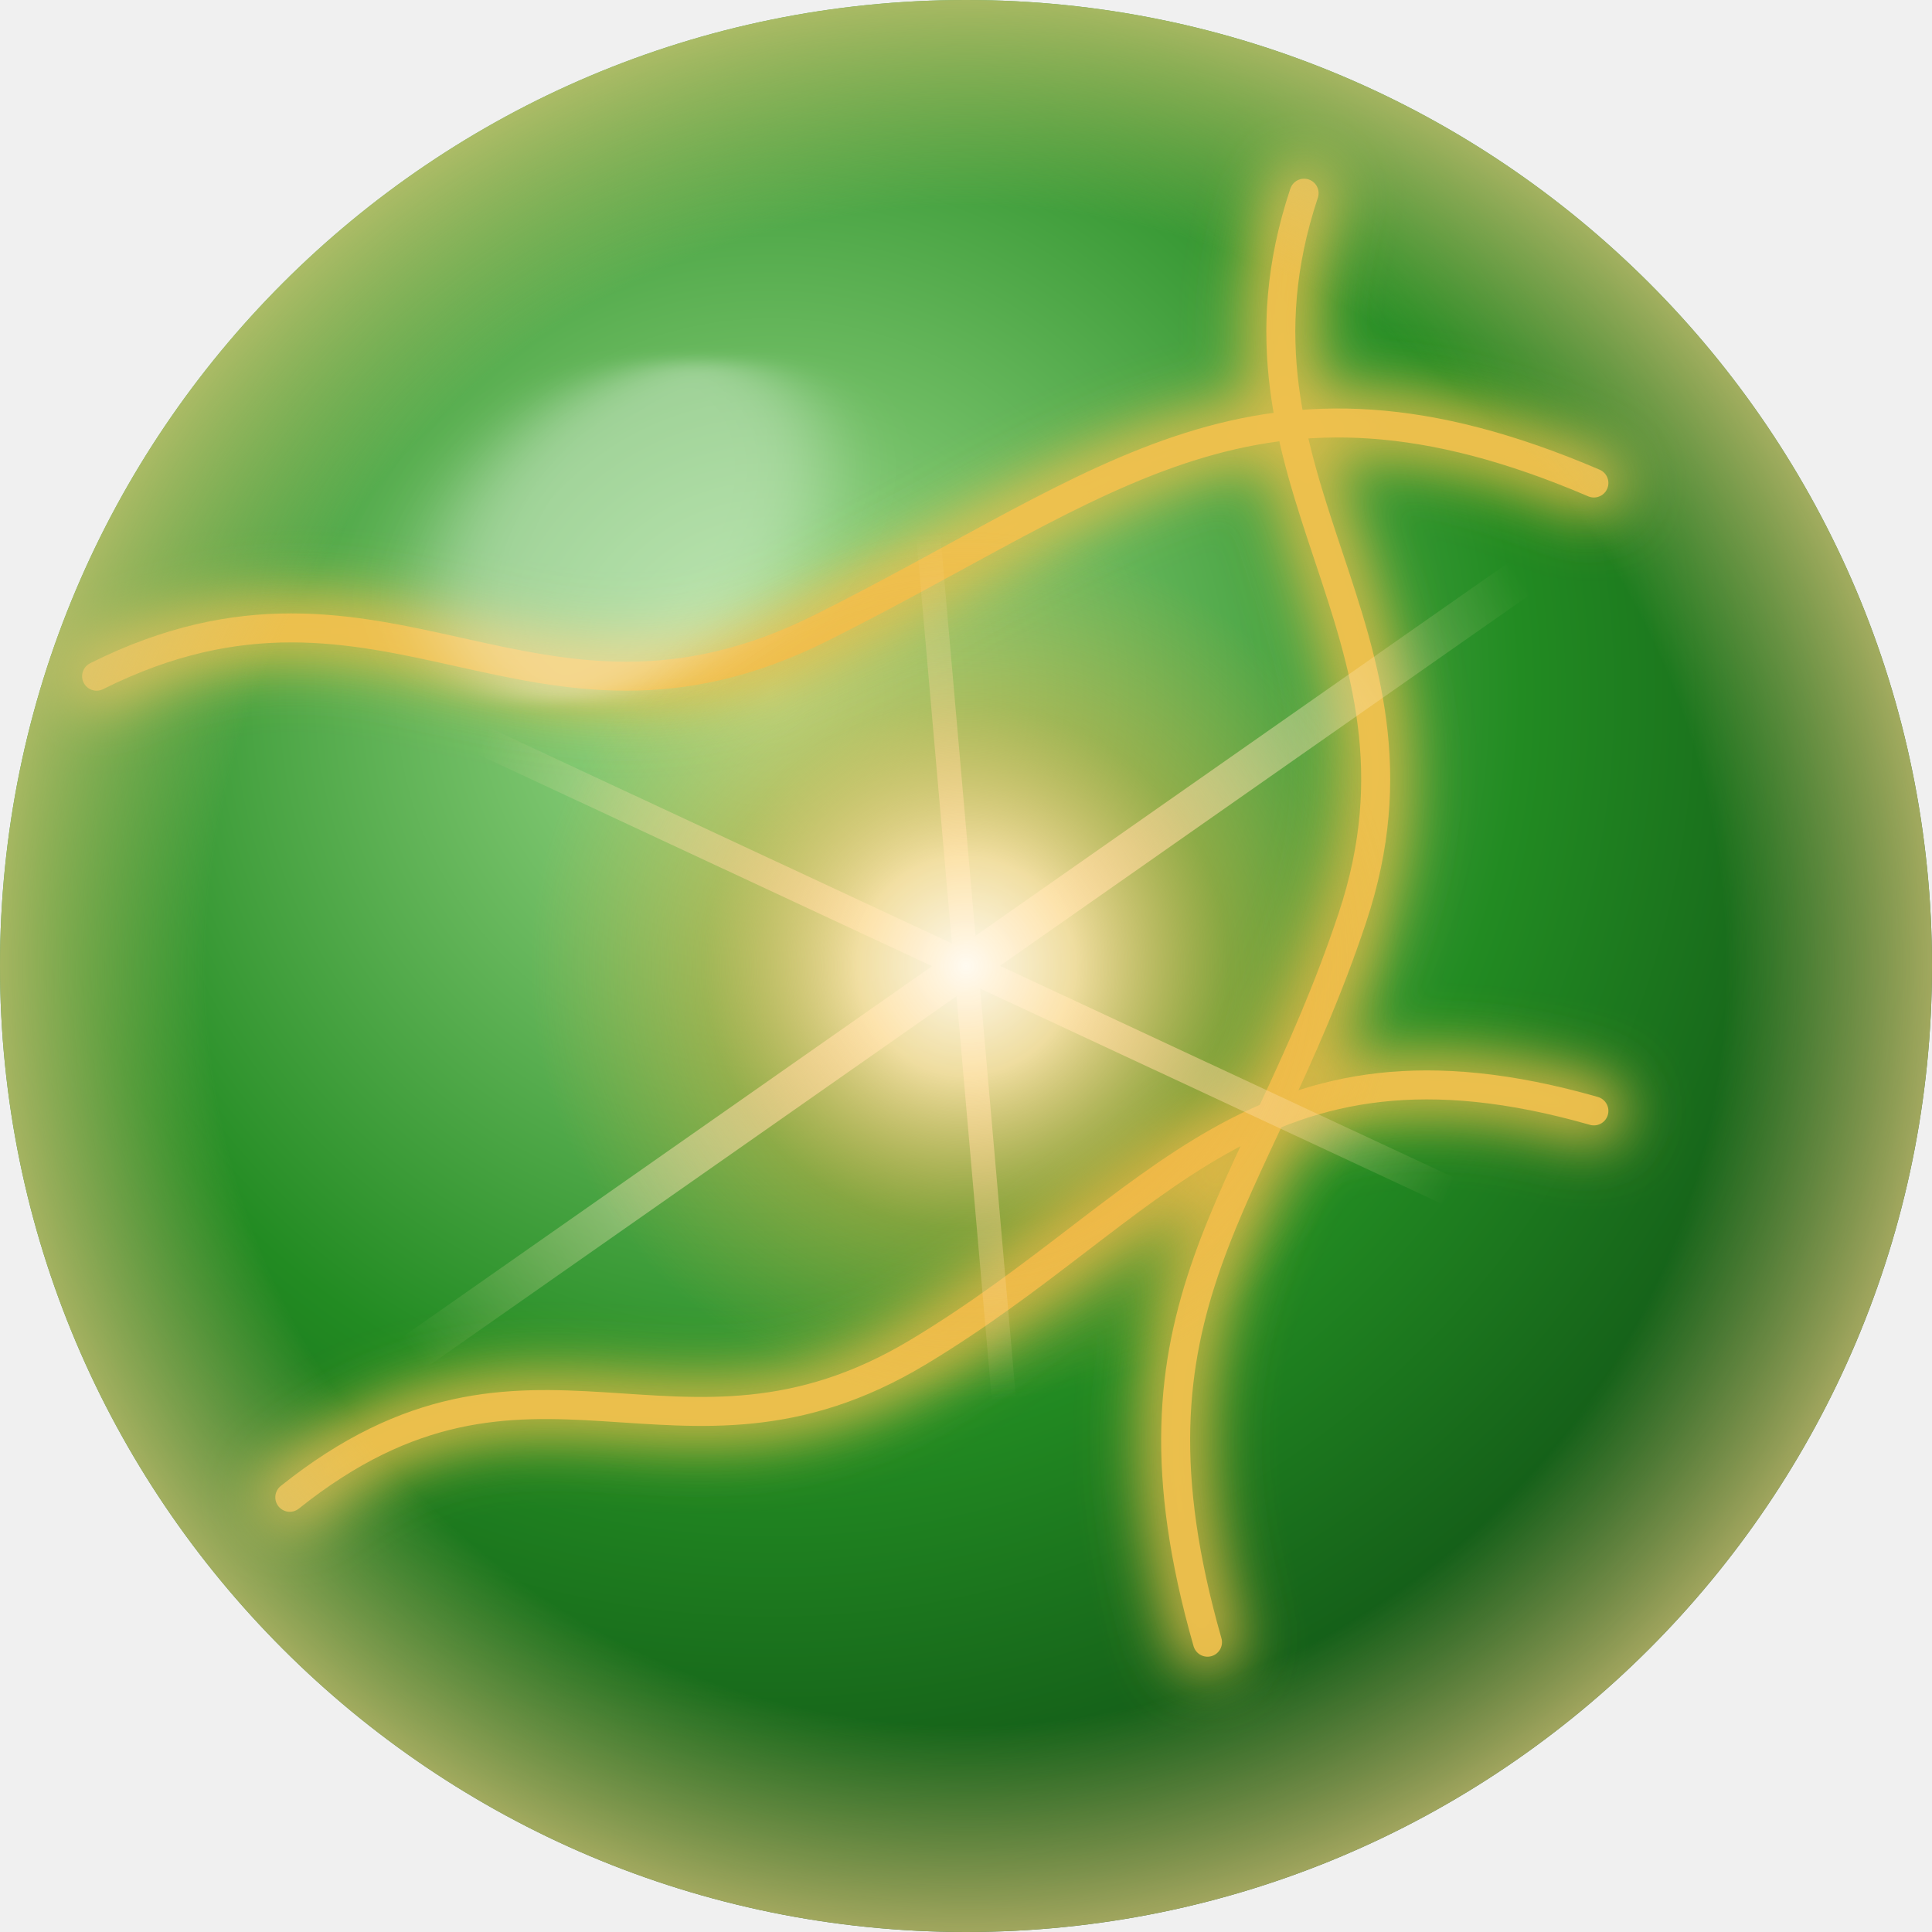
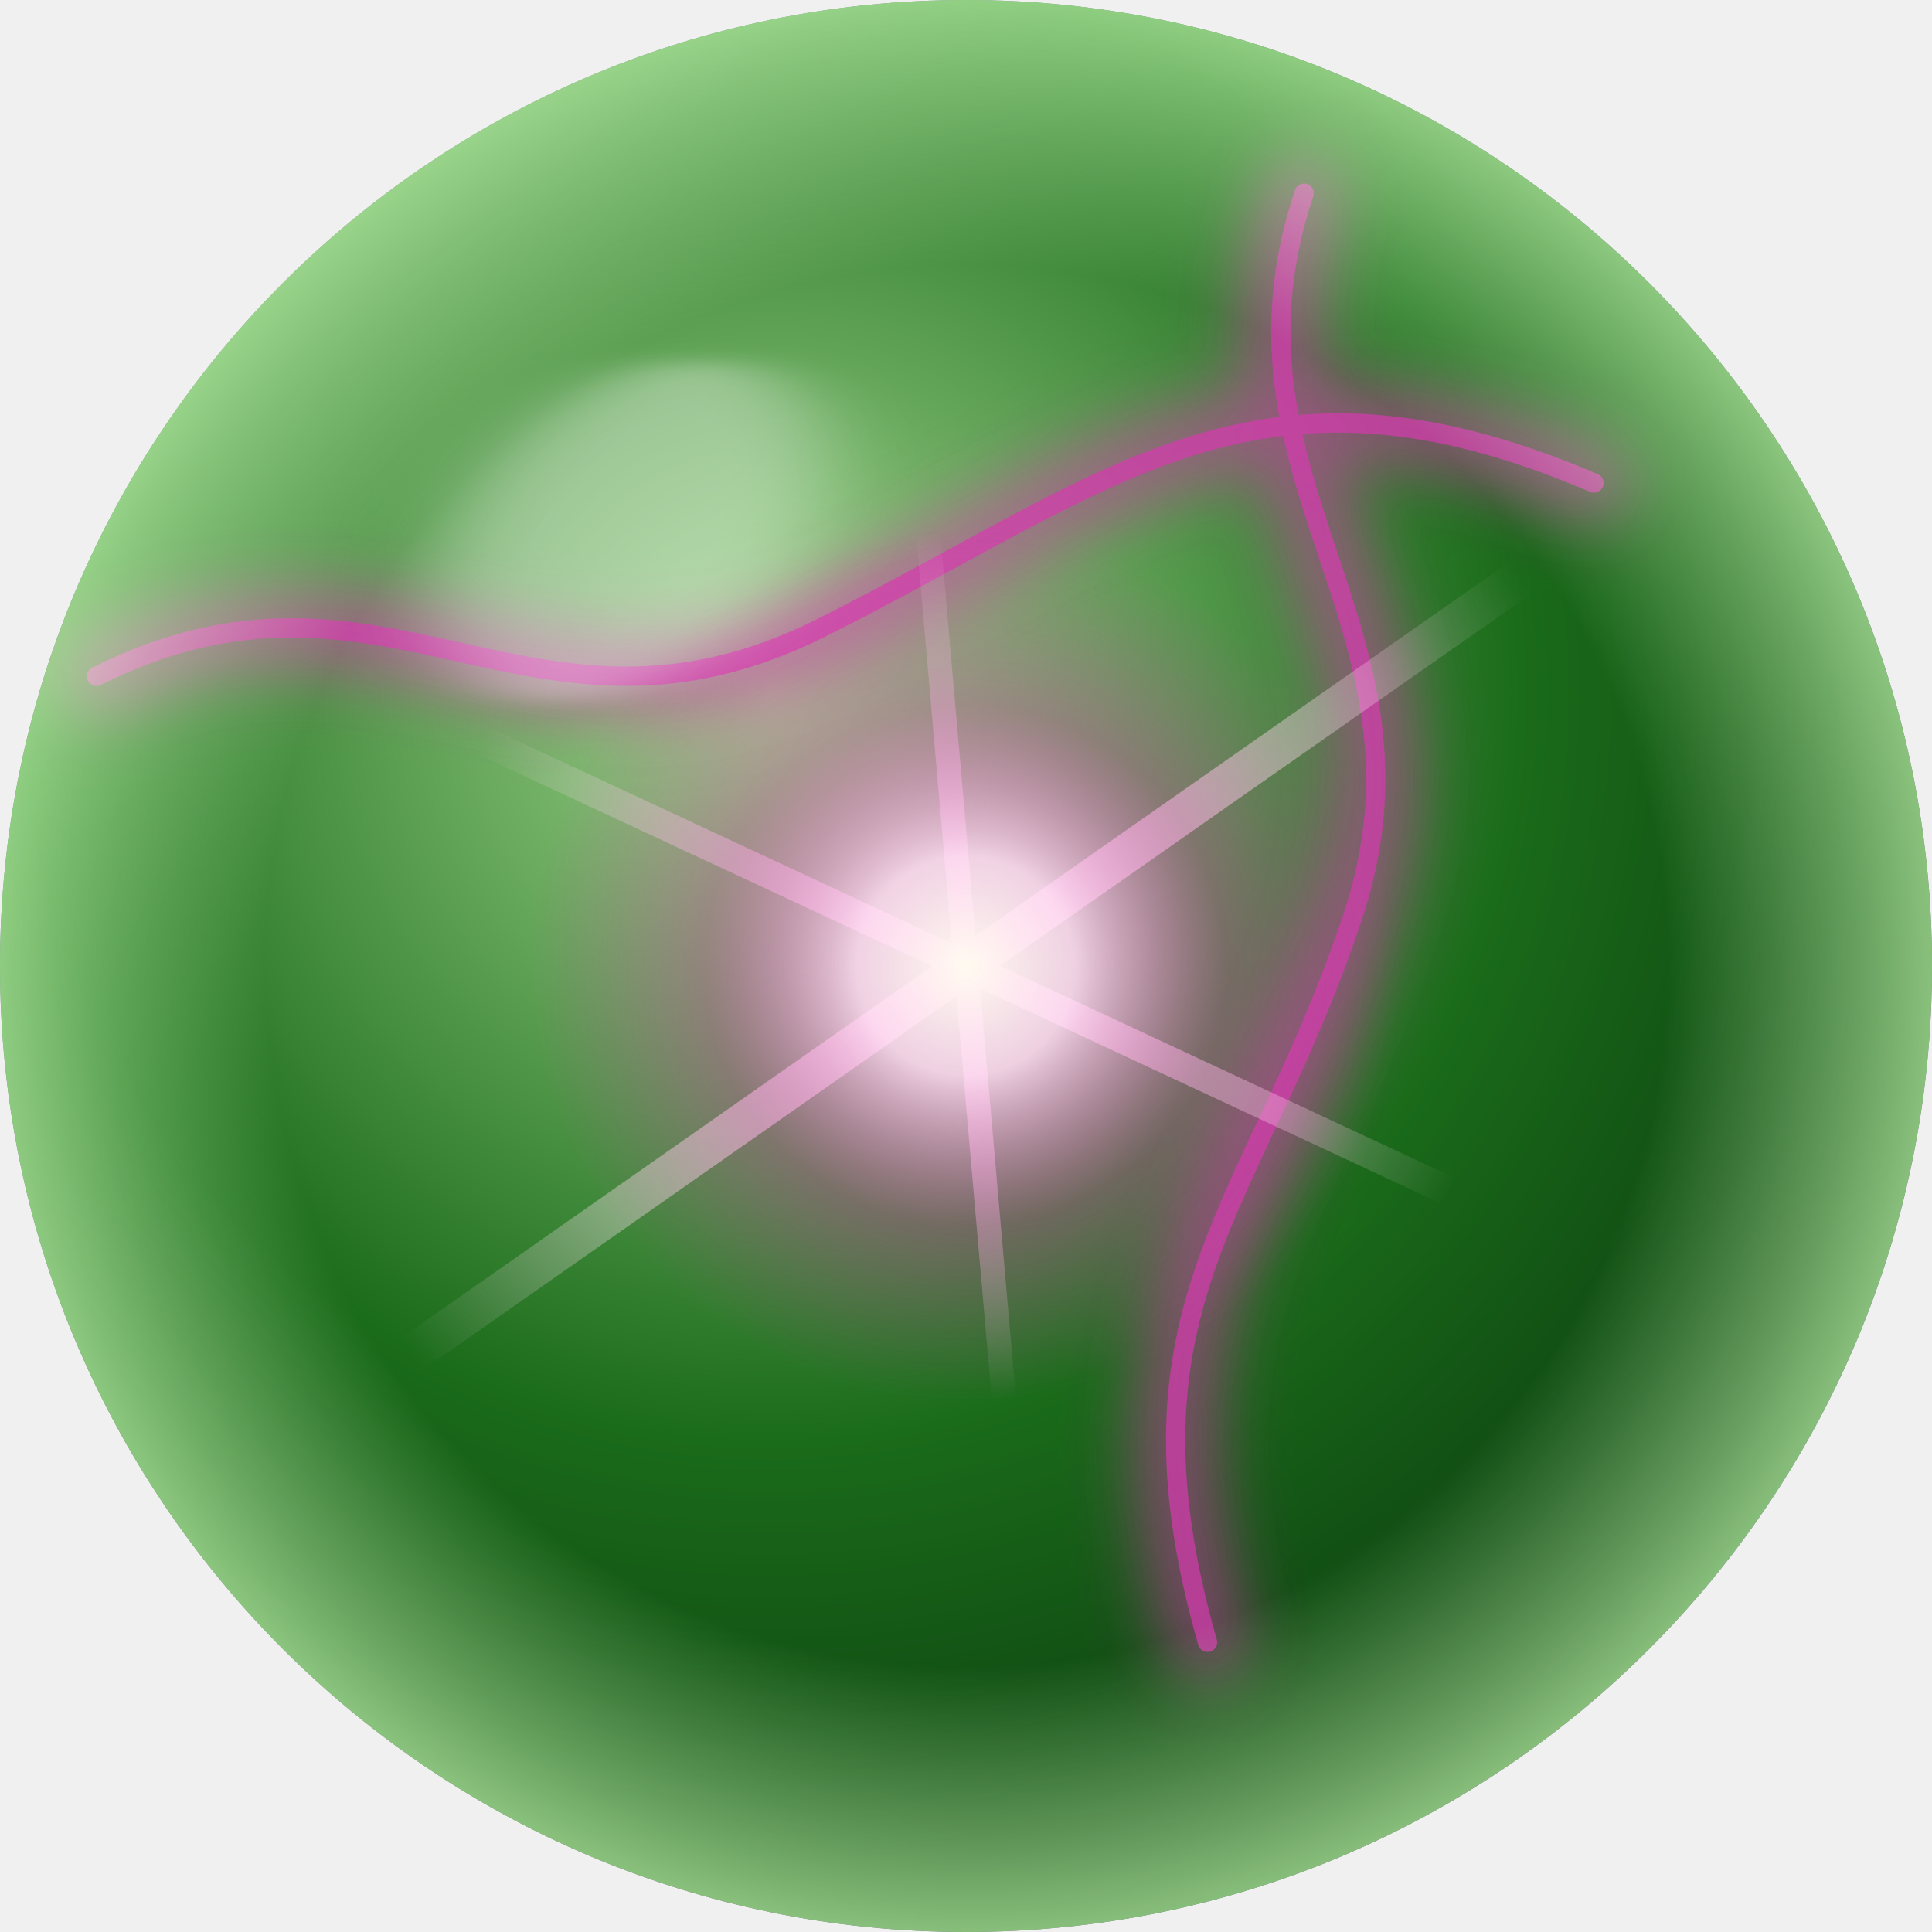
<svg xmlns="http://www.w3.org/2000/svg" viewBox="0 0 40 40">
  <defs>
    <radialGradient id="d1r-ball" cx="0.4" cy="0.36" r="0.7">
-       <stop offset="0" stop-color="#a3de8f" />
-       <stop offset="0.55" stop-color="#228b22" />
-       <stop offset="1" stop-color="#0b3f12" />
+       <stop offset="0" stop-color="#9ed48b" />
+       <stop offset="0.55" stop-color="#1a6b1a" />
+       <stop offset="1" stop-color="#08310d" />
    </radialGradient>
    <radialGradient id="d1r-burst" cx="0.5" cy="0.5" r="0.5">
      <stop offset="0" stop-color="#fffaf0" />
-       <stop offset="0.25" stop-color="#ffe2a8" stop-opacity="0.9" />
-       <stop offset="0.6" stop-color="#f2a93b" stop-opacity="0.35" />
-       <stop offset="1" stop-color="#f2a93b" stop-opacity="0" />
+       <stop offset="0.25" stop-color="#ffd6f2" stop-opacity="0.9" />
+       <stop offset="0.6" stop-color="#d63aaf" stop-opacity="0.35" />
+       <stop offset="1" stop-color="#d63aaf" stop-opacity="0" />
    </radialGradient>
    <radialGradient id="d1r-rim" cx="0.5" cy="0.5" r="0.5">
-       <stop offset="0.78" stop-color="#d9c97a" stop-opacity="0" />
-       <stop offset="1" stop-color="#d9c97a" stop-opacity="0.75" />
+       <stop offset="0.72" stop-color="#a8dc94" stop-opacity="0" />
+       <stop offset="1" stop-color="#a8dc94" stop-opacity="0.8" />
    </radialGradient>
    <linearGradient id="d1r-ray" x1="0" x2="1">
-       <stop offset="0" stop-color="#ffe2a8" stop-opacity="0" />
+       <stop offset="0" stop-color="#ffd6f2" stop-opacity="0" />
      <stop offset="0.5" stop-color="#fffaf0" />
-       <stop offset="1" stop-color="#ffe2a8" stop-opacity="0" />
+       <stop offset="1" stop-color="#ffd6f2" stop-opacity="0" />
    </linearGradient>
    <filter id="d1r-glow" x="-20%" y="-20%" width="140%" height="140%">
-       <feGaussianBlur stdDeviation="0.6" />
+       <feGaussianBlur stdDeviation="0.7" />
    </filter>
    <clipPath id="d1r-clip">
      <circle cx="20" cy="20" r="20" />
    </clipPath>
  </defs>
  <circle cx="20" cy="20" r="20" fill="url(#d1r-ball)" />
-   <g clip-path="url(#d1r-clip)" fill="none" stroke="#f2c14e" stroke-linecap="round">
-     <g filter="url(#d1r-glow)" stroke-width="1.4" opacity="0.85">
+   <g clip-path="url(#d1r-clip)" fill="none" stroke="#d63aaf" stroke-linecap="round">
+     <g filter="url(#d1r-glow)" stroke-width="1.6" opacity="0.6">
      <path d="M2 14c6-3 9 2 15-1s9-6 16-3" />
-       <path d="M6 31c5-4 8 0 13-3s7-7 14-5" />
      <path d="M27 4c-2 6 3 9 1 15s-5 8-3 15" />
    </g>
-     <g stroke-width="0.6" opacity="0.9">
+     <g stroke-width="0.4" opacity="0.7">
      <path d="M2 14c6-3 9 2 15-1s9-6 16-3" />
-       <path d="M6 31c5-4 8 0 13-3s7-7 14-5" />
      <path d="M27 4c-2 6 3 9 1 15s-5 8-3 15" />
    </g>
  </g>
  <g fill="url(#d1r-ray)">
    <rect x="6" y="19.6" width="28" height="0.8" transform="rotate(-35 20 20)" />
    <rect x="9" y="19.7" width="22" height="0.6" transform="rotate(25 20 20)" />
    <rect x="11" y="19.75" width="18" height="0.5" transform="rotate(85 20 20)" />
  </g>
  <circle cx="20" cy="20" r="9" fill="url(#d1r-burst)" />
-   <circle cx="20" cy="20" r="20" fill="url(#d1r-rim)" />
+   <circle cx="20" cy="20" r="20" fill="url(#d1r-rim)" style="mix-blend-mode:screen" />
  <ellipse cx="13" cy="11" rx="4.5" ry="3" fill="#ffffff" opacity="0.35" filter="url(#d1r-glow)" transform="rotate(-35 13 11)" />
</svg>
